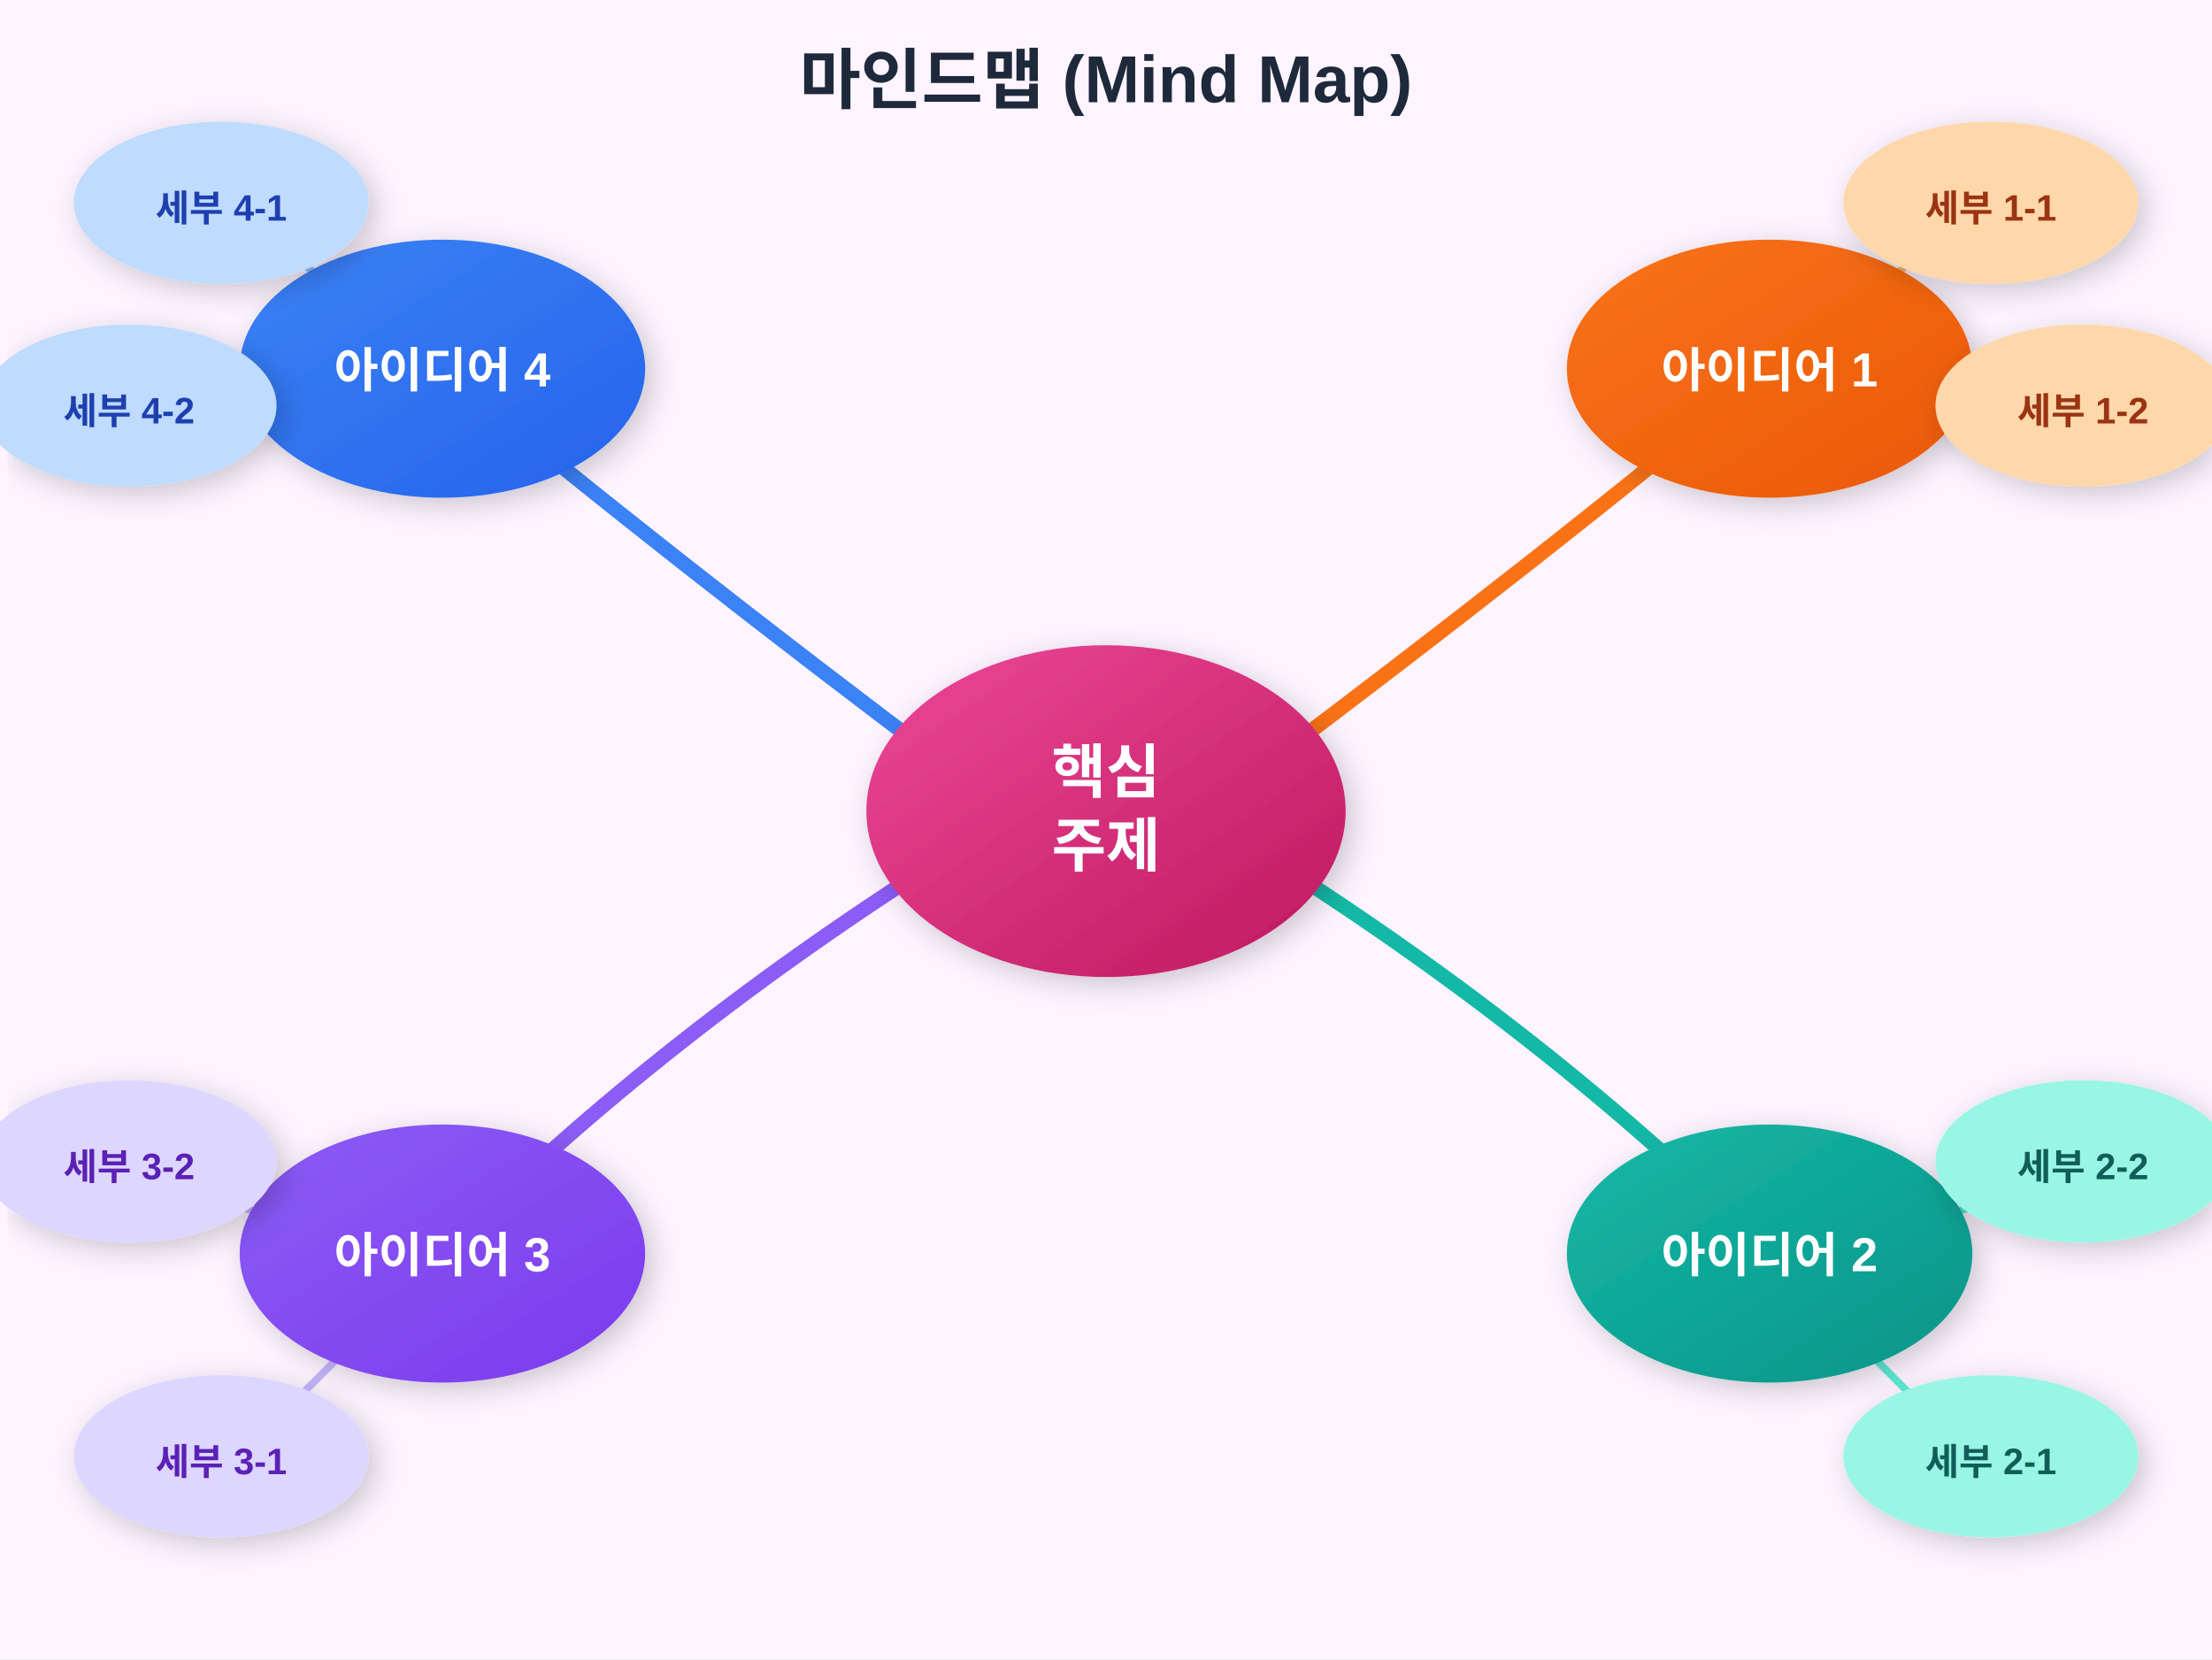
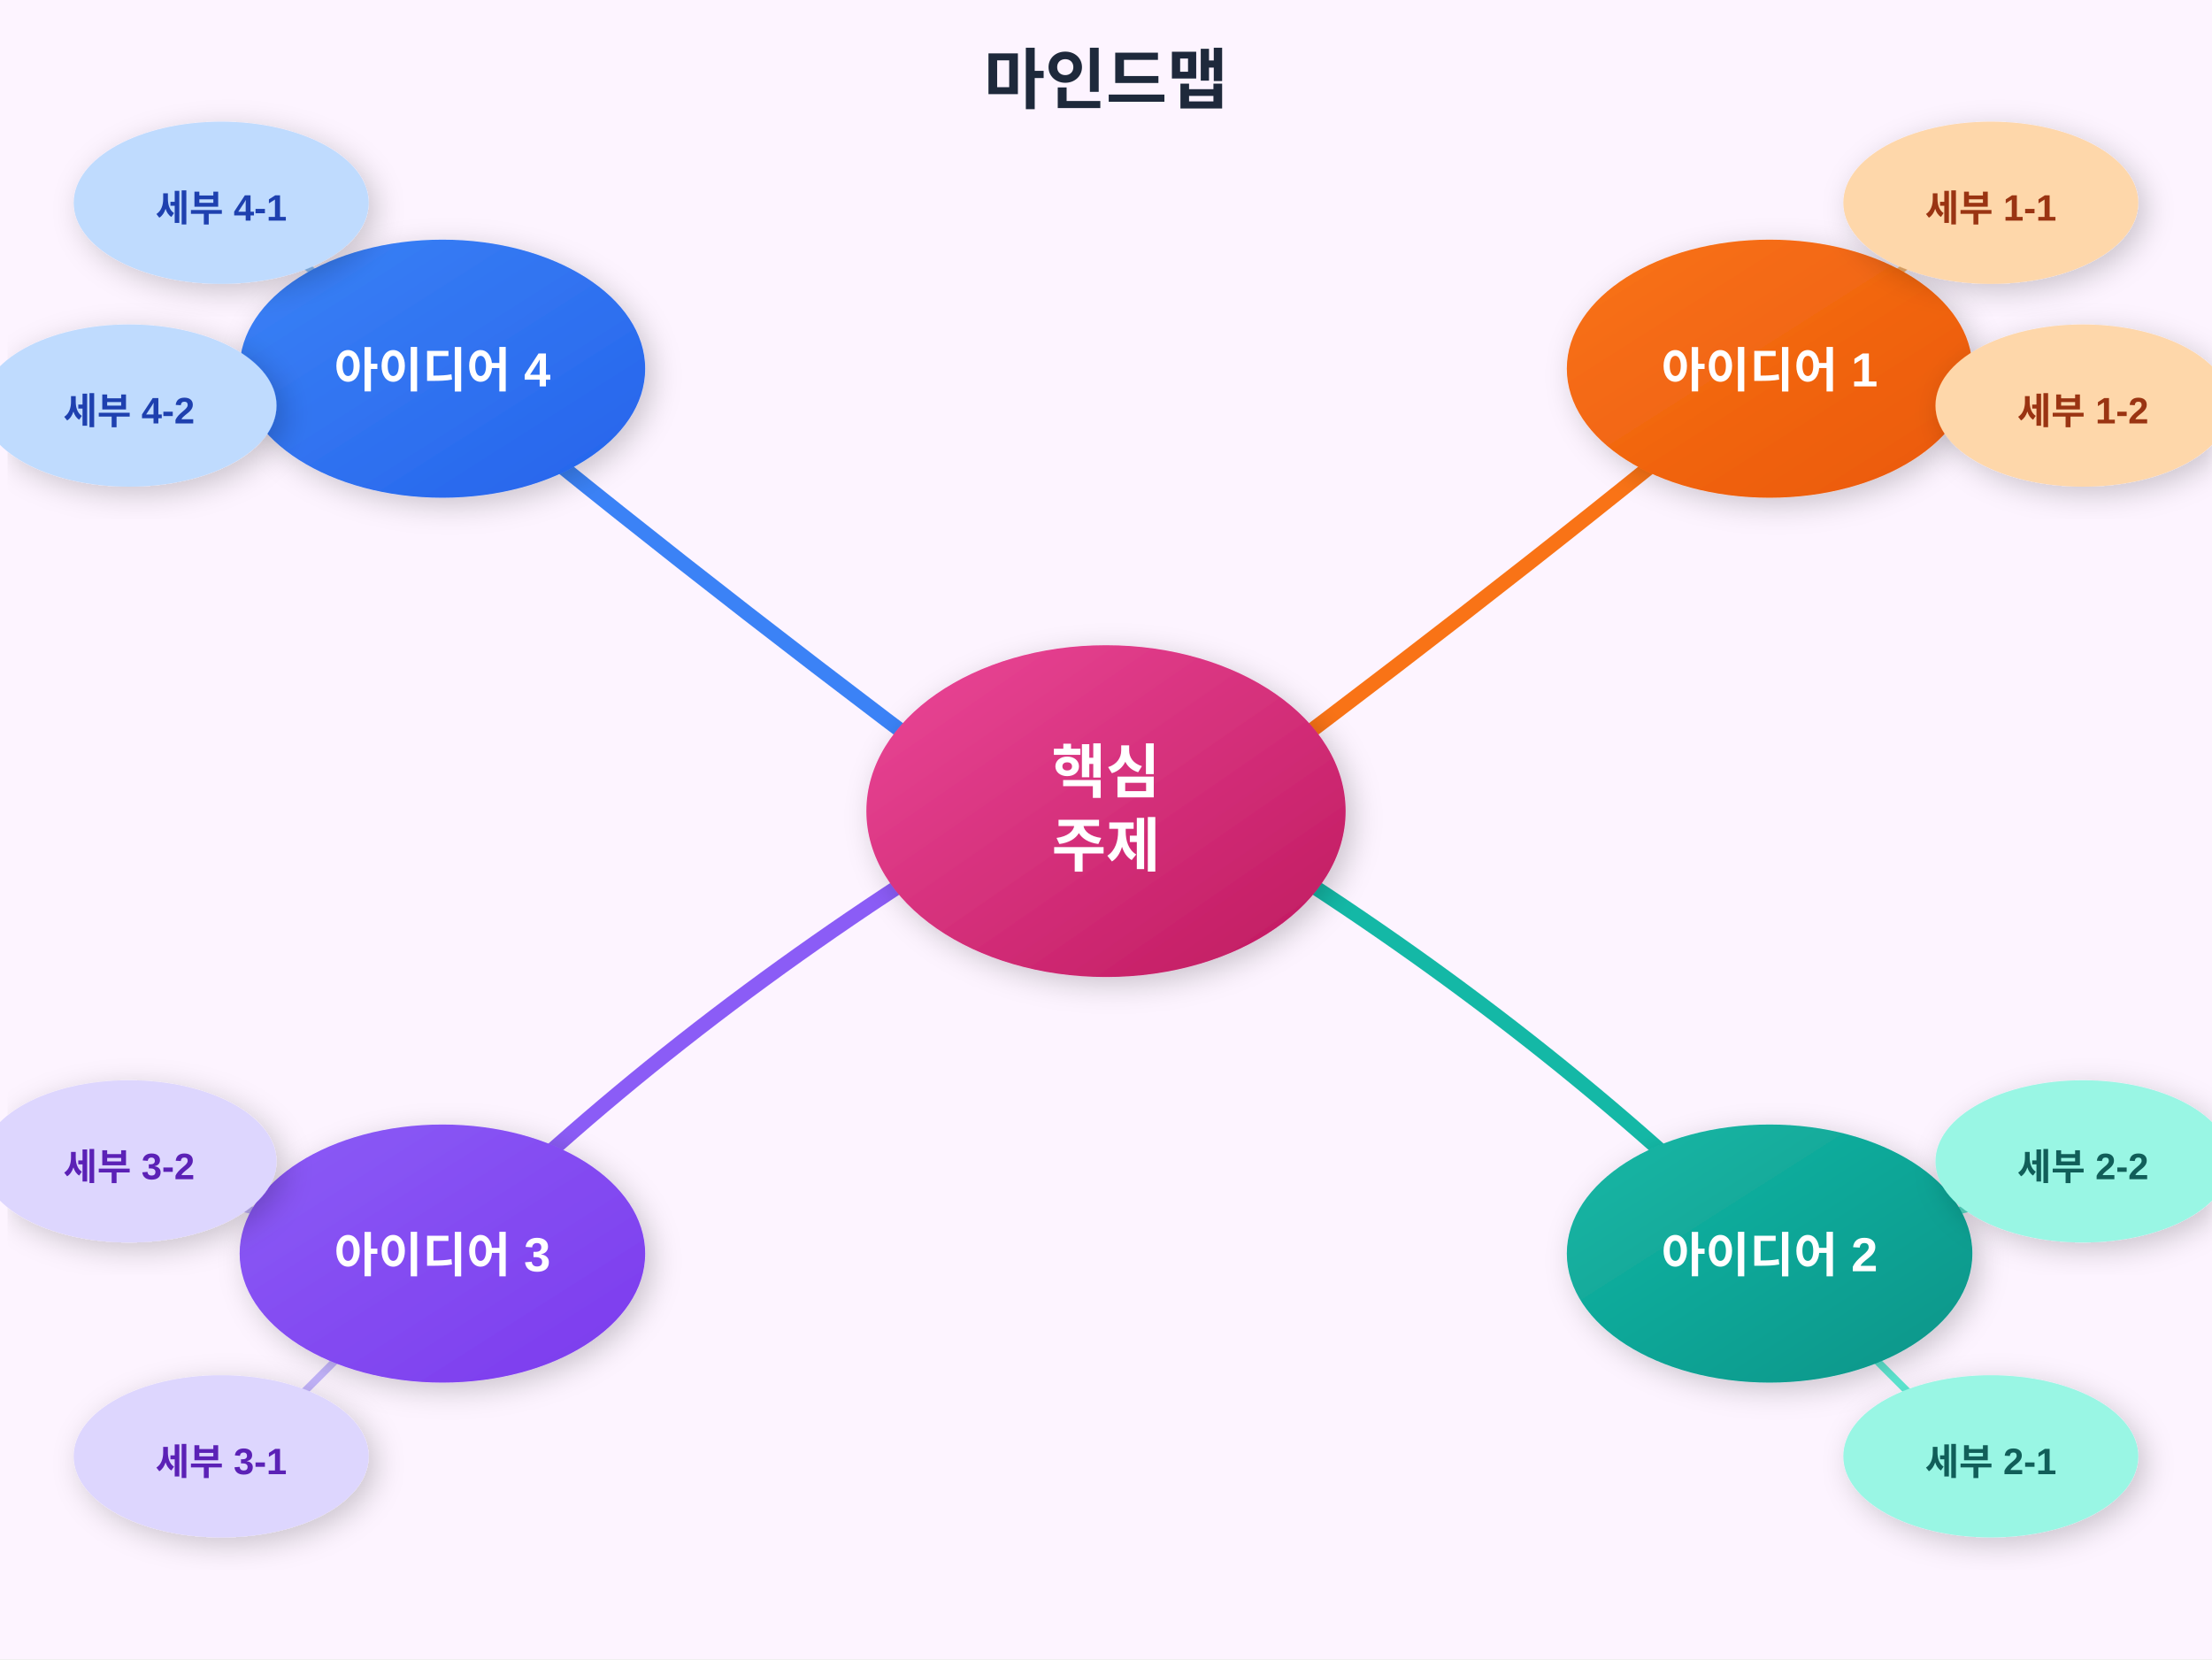
<svg xmlns="http://www.w3.org/2000/svg" viewBox="0 0 600 450" width="600" height="450">
  <defs>
    <linearGradient id="centerGrad" x1="0%" y1="0%" x2="100%" y2="100%">
      <stop offset="0%" style="stop-color:#ec4899;stop-opacity:1" />
      <stop offset="100%" style="stop-color:#be185d;stop-opacity:1" />
    </linearGradient>
    <linearGradient id="branch1Grad" x1="0%" y1="0%" x2="100%" y2="100%">
      <stop offset="0%" style="stop-color:#f97316;stop-opacity:1" />
      <stop offset="100%" style="stop-color:#ea580c;stop-opacity:1" />
    </linearGradient>
    <linearGradient id="branch2Grad" x1="0%" y1="0%" x2="100%" y2="100%">
      <stop offset="0%" style="stop-color:#14b8a6;stop-opacity:1" />
      <stop offset="100%" style="stop-color:#0d9488;stop-opacity:1" />
    </linearGradient>
    <linearGradient id="branch3Grad" x1="0%" y1="0%" x2="100%" y2="100%">
      <stop offset="0%" style="stop-color:#8b5cf6;stop-opacity:1" />
      <stop offset="100%" style="stop-color:#7c3aed;stop-opacity:1" />
    </linearGradient>
    <linearGradient id="branch4Grad" x1="0%" y1="0%" x2="100%" y2="100%">
      <stop offset="0%" style="stop-color:#3b82f6;stop-opacity:1" />
      <stop offset="100%" style="stop-color:#2563eb;stop-opacity:1" />
    </linearGradient>
    <filter id="mindShadow" x="-20%" y="-20%" width="140%" height="140%">
      <feDropShadow dx="2" dy="2" stdDeviation="4" flood-opacity="0.2" />
    </filter>
  </defs>
  <rect width="600" height="450" fill="#fdf4ff" />
-   <text x="300" y="28" text-anchor="middle" font-family="Arial, sans-serif" font-size="18" font-weight="bold" fill="#1e293b">마인드맵 (Mind Map)</text>
+   <text x="300" y="28" text-anchor="middle" font-family="Arial, sans-serif" font-size="18" font-weight="bold" fill="#1e293b">마인드맵</text>
  <path d="M 340 210 Q 420 150 480 100" fill="none" stroke="#f97316" stroke-width="4" stroke-linecap="round" />
  <path d="M 480 100 Q 510 80 530 60" fill="none" stroke="#fdba74" stroke-width="2" stroke-linecap="round" />
  <path d="M 480 100 Q 530 100 560 110" fill="none" stroke="#fdba74" stroke-width="2" stroke-linecap="round" />
  <path d="M 340 230 Q 420 280 480 340" fill="none" stroke="#14b8a6" stroke-width="4" stroke-linecap="round" />
  <path d="M 480 340 Q 510 370 530 390" fill="none" stroke="#5eead4" stroke-width="2" stroke-linecap="round" />
  <path d="M 480 340 Q 530 330 560 320" fill="none" stroke="#5eead4" stroke-width="2" stroke-linecap="round" />
  <path d="M 260 230 Q 180 280 120 340" fill="none" stroke="#8b5cf6" stroke-width="4" stroke-linecap="round" />
  <path d="M 120 340 Q 90 370 70 390" fill="none" stroke="#c4b5fd" stroke-width="2" stroke-linecap="round" />
  <path d="M 120 340 Q 70 330 40 320" fill="none" stroke="#c4b5fd" stroke-width="2" stroke-linecap="round" />
  <path d="M 260 210 Q 180 150 120 100" fill="none" stroke="#3b82f6" stroke-width="4" stroke-linecap="round" />
  <path d="M 120 100 Q 90 80 70 60" fill="none" stroke="#93c5fd" stroke-width="2" stroke-linecap="round" />
  <path d="M 120 100 Q 70 100 40 110" fill="none" stroke="#93c5fd" stroke-width="2" stroke-linecap="round" />
  <ellipse cx="300" cy="220" rx="65" ry="45" fill="url(#centerGrad)" filter="url(#mindShadow)" />
  <text x="300" y="215" text-anchor="middle" font-family="Arial, sans-serif" font-size="16" fill="white" font-weight="bold">핵심</text>
  <text x="300" y="235" text-anchor="middle" font-family="Arial, sans-serif" font-size="16" fill="white" font-weight="bold">주제</text>
  <ellipse cx="480" cy="100" rx="55" ry="35" fill="url(#branch1Grad)" filter="url(#mindShadow)" />
  <text x="480" y="105" text-anchor="middle" font-family="Arial, sans-serif" font-size="13" fill="white" font-weight="bold">아이디어 1</text>
  <ellipse cx="540" cy="55" rx="40" ry="22" fill="#fed7aa" filter="url(#mindShadow)" />
  <text x="540" y="60" text-anchor="middle" font-family="Arial, sans-serif" font-size="10" fill="#9a3412" font-weight="bold">세부 1-1</text>
  <ellipse cx="565" cy="110" rx="40" ry="22" fill="#fed7aa" filter="url(#mindShadow)" />
  <text x="565" y="115" text-anchor="middle" font-family="Arial, sans-serif" font-size="10" fill="#9a3412" font-weight="bold">세부 1-2</text>
  <ellipse cx="480" cy="340" rx="55" ry="35" fill="url(#branch2Grad)" filter="url(#mindShadow)" />
  <text x="480" y="345" text-anchor="middle" font-family="Arial, sans-serif" font-size="13" fill="white" font-weight="bold">아이디어 2</text>
  <ellipse cx="540" cy="395" rx="40" ry="22" fill="#99f6e4" filter="url(#mindShadow)" />
  <text x="540" y="400" text-anchor="middle" font-family="Arial, sans-serif" font-size="10" fill="#115e59" font-weight="bold">세부 2-1</text>
  <ellipse cx="565" cy="315" rx="40" ry="22" fill="#99f6e4" filter="url(#mindShadow)" />
  <text x="565" y="320" text-anchor="middle" font-family="Arial, sans-serif" font-size="10" fill="#115e59" font-weight="bold">세부 2-2</text>
  <ellipse cx="120" cy="340" rx="55" ry="35" fill="url(#branch3Grad)" filter="url(#mindShadow)" />
  <text x="120" y="345" text-anchor="middle" font-family="Arial, sans-serif" font-size="13" fill="white" font-weight="bold">아이디어 3</text>
  <ellipse cx="60" cy="395" rx="40" ry="22" fill="#ddd6fe" filter="url(#mindShadow)" />
  <text x="60" y="400" text-anchor="middle" font-family="Arial, sans-serif" font-size="10" fill="#5b21b6" font-weight="bold">세부 3-1</text>
  <ellipse cx="35" cy="315" rx="40" ry="22" fill="#ddd6fe" filter="url(#mindShadow)" />
  <text x="35" y="320" text-anchor="middle" font-family="Arial, sans-serif" font-size="10" fill="#5b21b6" font-weight="bold">세부 3-2</text>
  <ellipse cx="120" cy="100" rx="55" ry="35" fill="url(#branch4Grad)" filter="url(#mindShadow)" />
  <text x="120" y="105" text-anchor="middle" font-family="Arial, sans-serif" font-size="13" fill="white" font-weight="bold">아이디어 4</text>
  <ellipse cx="60" cy="55" rx="40" ry="22" fill="#bfdbfe" filter="url(#mindShadow)" />
  <text x="60" y="60" text-anchor="middle" font-family="Arial, sans-serif" font-size="10" fill="#1e40af" font-weight="bold">세부 4-1</text>
  <ellipse cx="35" cy="110" rx="40" ry="22" fill="#bfdbfe" filter="url(#mindShadow)" />
  <text x="35" y="115" text-anchor="middle" font-family="Arial, sans-serif" font-size="10" fill="#1e40af" font-weight="bold">세부 4-2</text>
</svg>
